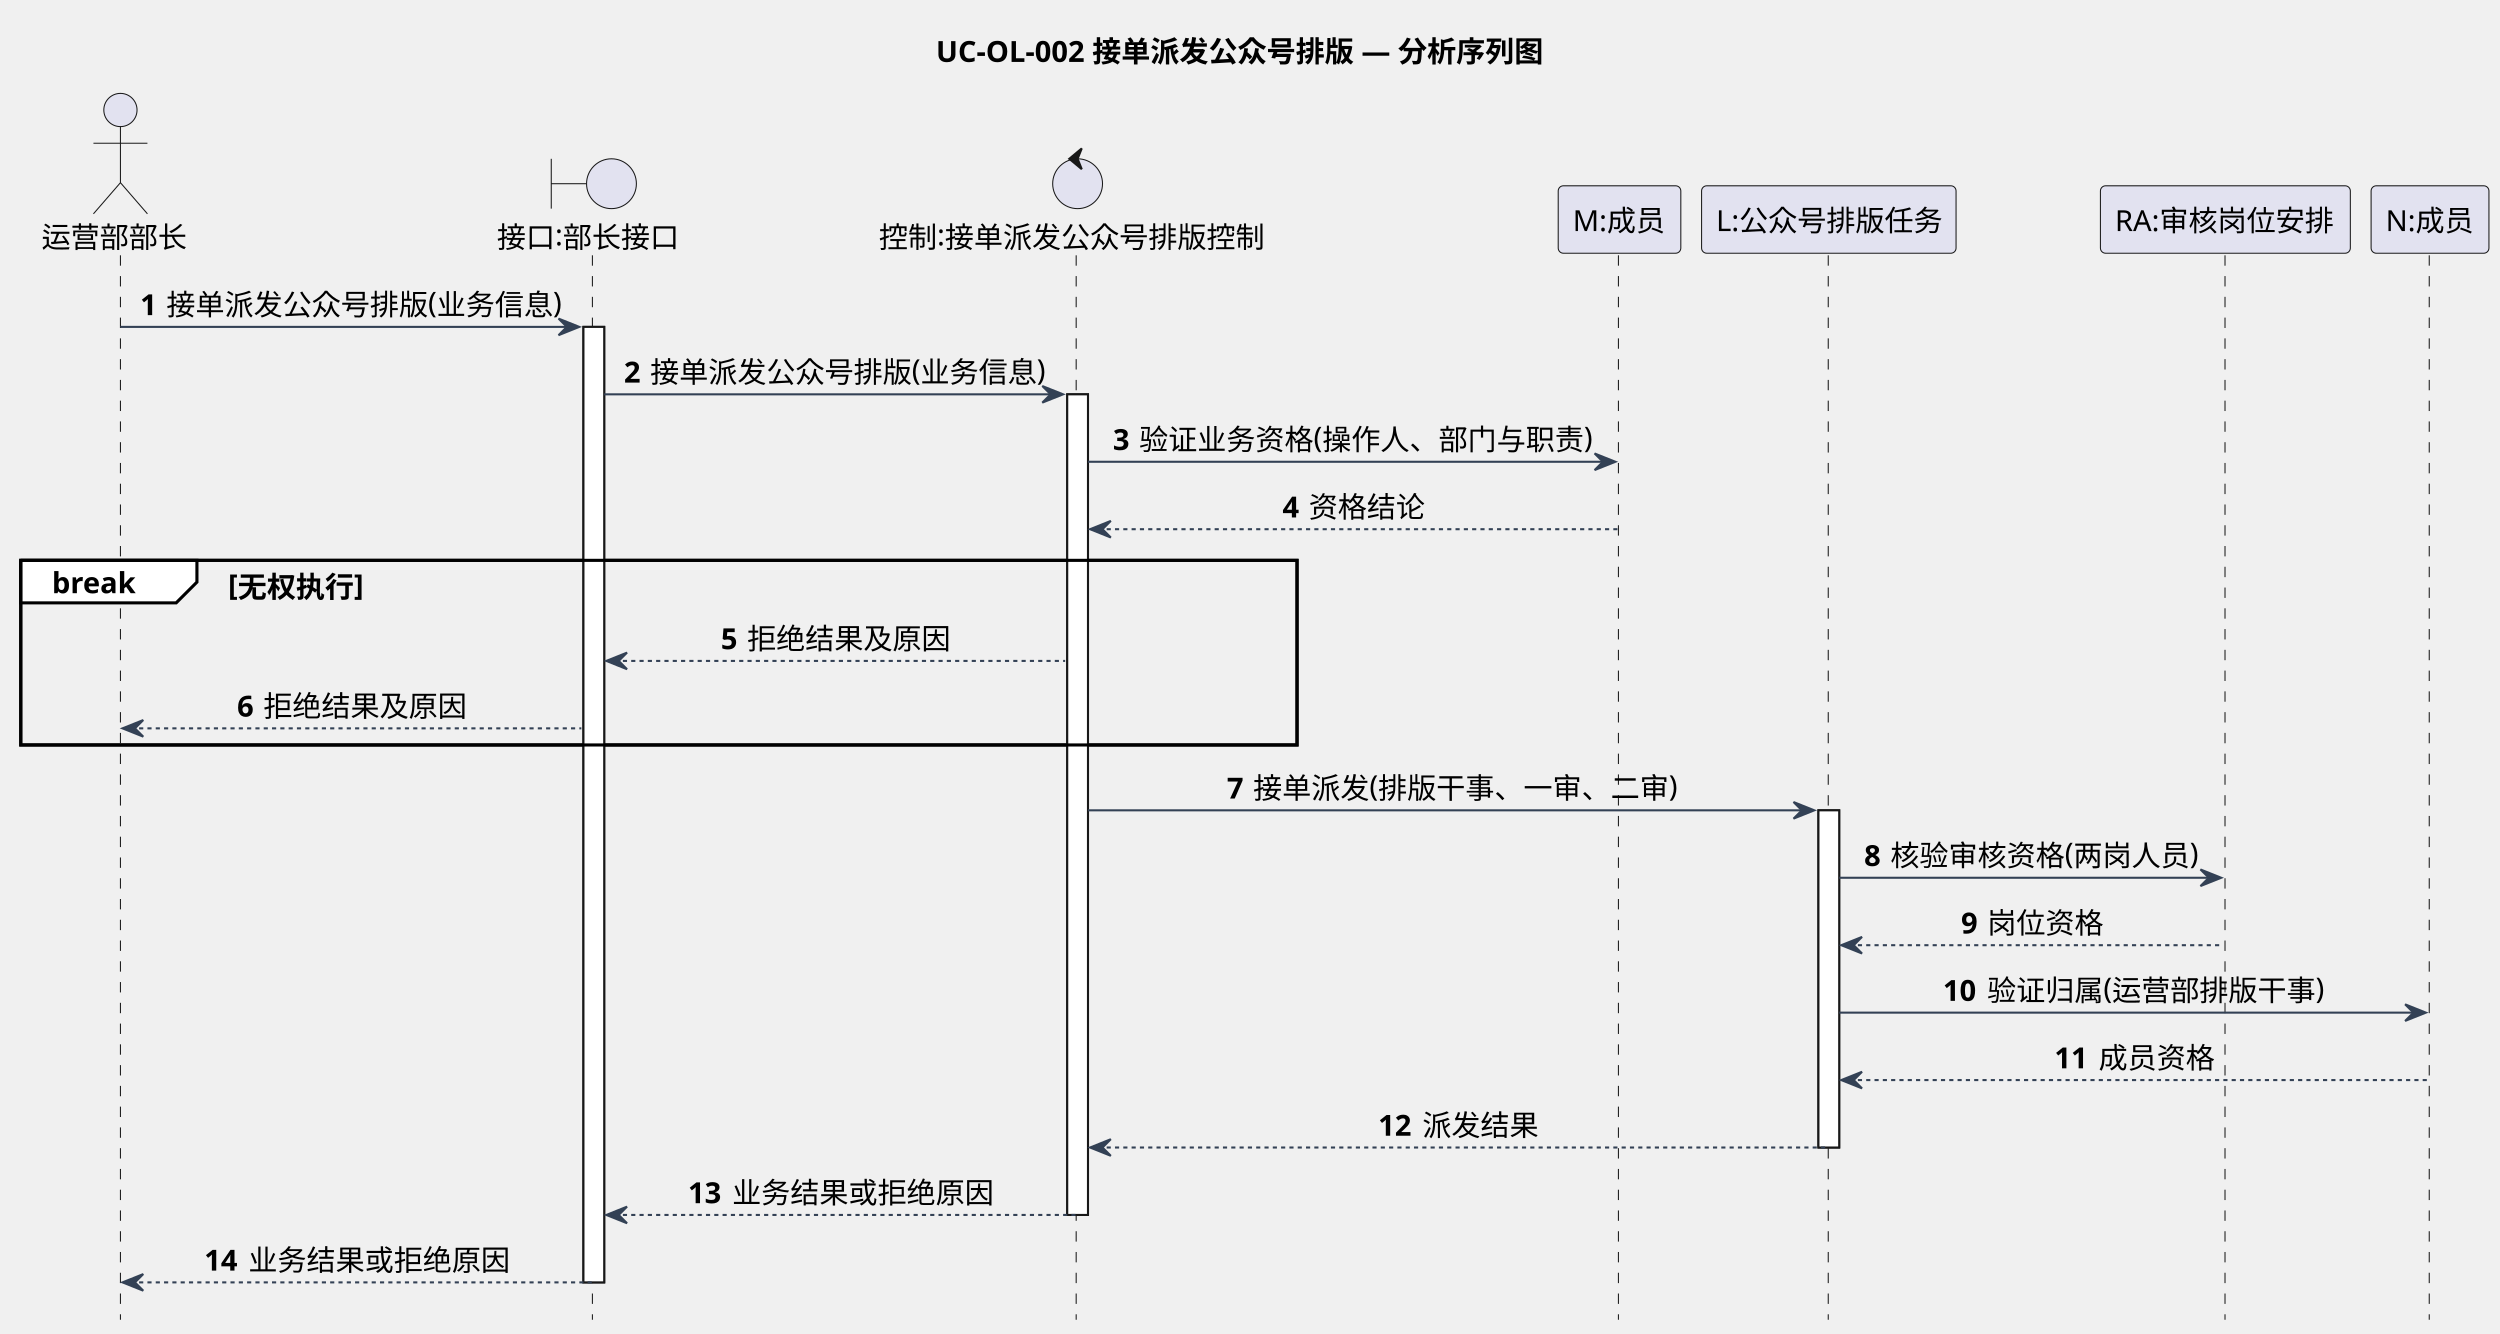
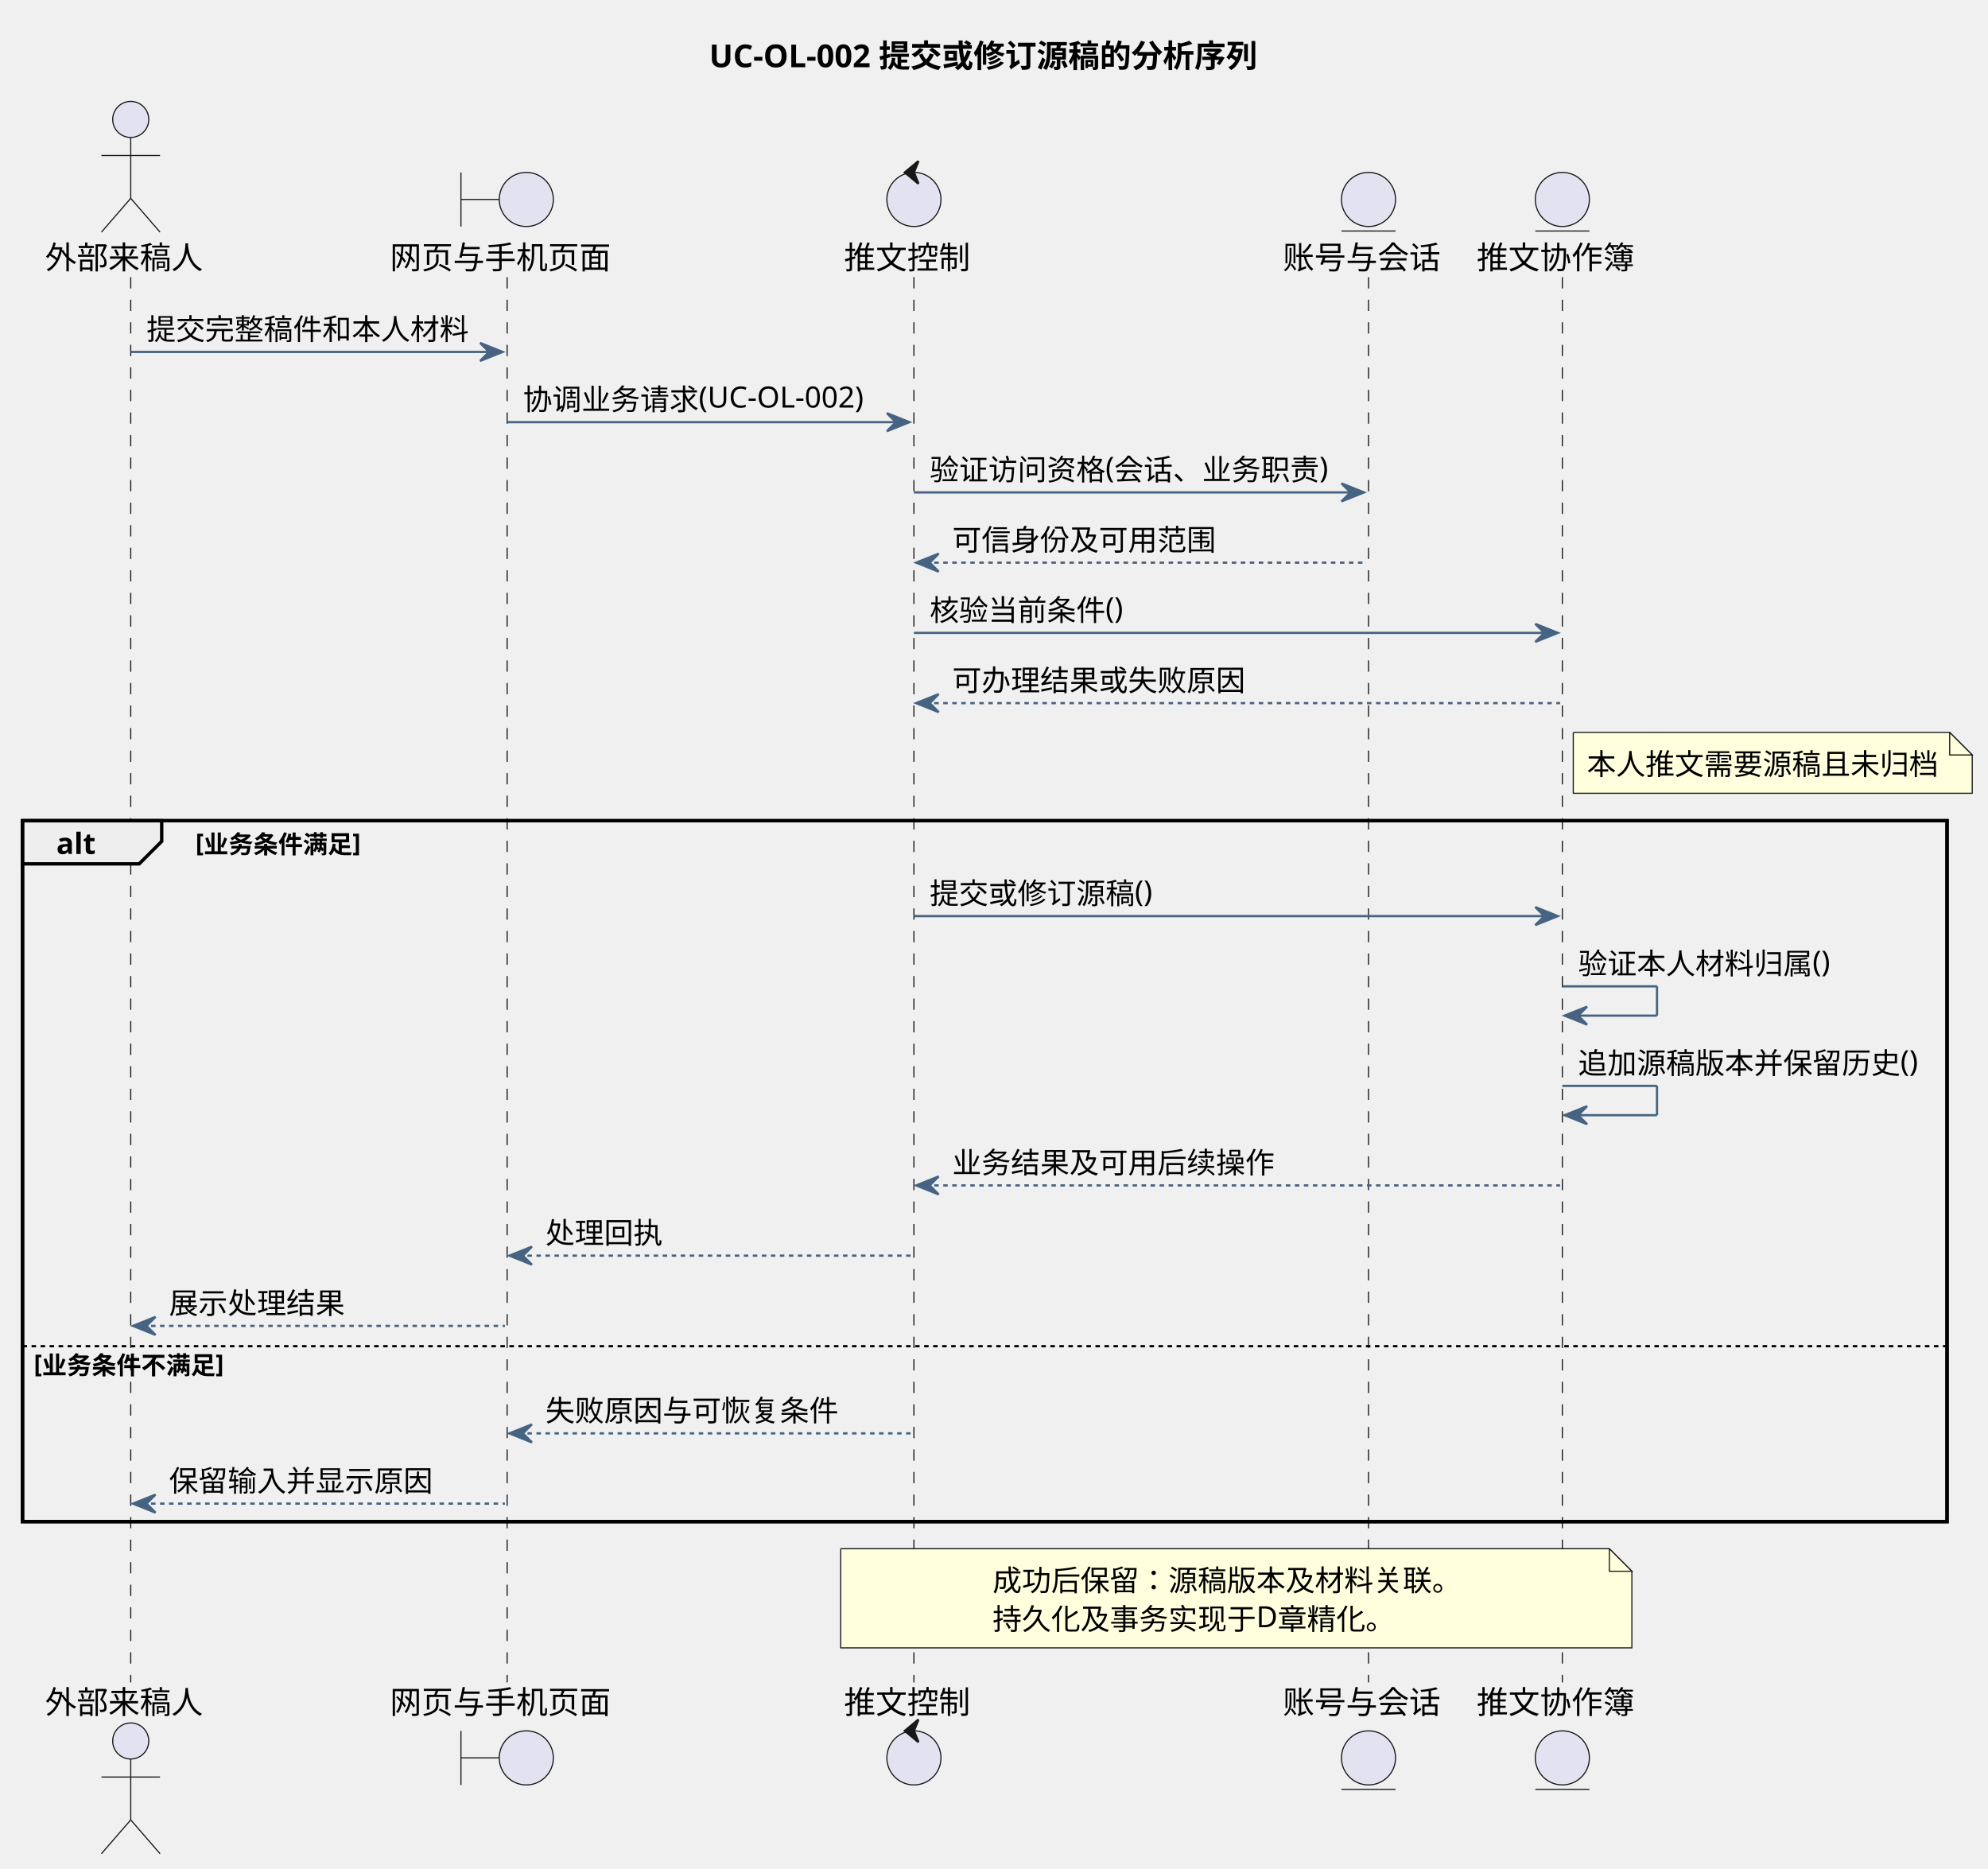
- <svg xmlns="http://www.w3.org/2000/svg" contentStyleType="text/css" height="642px" preserveAspectRatio="none" style="width:1204px;height:642px;background:#FFFFFF;" version="1.1" viewBox="0 0 1204 642" width="1204px" zoomAndPan="magnify">
+ <svg xmlns="http://www.w3.org/2000/svg" contentStyleType="text/css" height="829px" preserveAspectRatio="none" style="width:882px;height:829px;background:#FFFFFF;" version="1.1" viewBox="0 0 882 829" width="882px" zoomAndPan="magnify">
  <defs />
  <g>
-     <text fill="#000000" font-family="Microsoft YaHei" font-size="14" font-weight="bold" lengthAdjust="spacing" textLength="301.164" x="450.756" y="29.814">UC-OL-002 接单派发公众号排版 — 分析序列图</text>
-     <rect fill="#FFFFFF" height="460.163" style="stroke:#181818;stroke-width:1.0;" width="10" x="280.985" y="157.433" />
-     <rect fill="#FFFFFF" height="395.208" style="stroke:#181818;stroke-width:1.0;" width="10" x="513.971" y="189.91" />
-     <rect fill="#FFFFFF" height="162.388" style="stroke:#181818;stroke-width:1.0;" width="10" x="875.758" y="390.253" />
-     <rect fill="none" height="88.91" style="stroke:#000000;stroke-width:1.5;" width="614.656" x="10" y="269.865" />
-     <line style="stroke:#181818;stroke-width:0.5;stroke-dasharray:5.0,5.0;" x1="58" x2="58" y1="122.955" y2="635.596" />
-     <line style="stroke:#181818;stroke-width:0.5;stroke-dasharray:5.0,5.0;" x1="285.3" x2="285.3" y1="122.955" y2="635.596" />
-     <line style="stroke:#181818;stroke-width:0.5;stroke-dasharray:5.0,5.0;" x1="518.286" x2="518.286" y1="122.955" y2="635.596" />
-     <line style="stroke:#181818;stroke-width:0.5;stroke-dasharray:5.0,5.0;" x1="779.432" x2="779.432" y1="122.955" y2="635.596" />
-     <line style="stroke:#181818;stroke-width:0.5;stroke-dasharray:5.0,5.0;" x1="880.481" x2="880.481" y1="122.955" y2="635.596" />
-     <line style="stroke:#181818;stroke-width:0.5;stroke-dasharray:5.0,5.0;" x1="1071.563" x2="1071.563" y1="122.955" y2="635.596" />
-     <line style="stroke:#181818;stroke-width:0.5;stroke-dasharray:5.0,5.0;" x1="1169.923" x2="1169.923" y1="122.955" y2="635.596" />
-     <text fill="#000000" font-family="Microsoft YaHei" font-size="14" lengthAdjust="spacing" textLength="70" x="20" y="119.291">运营部部长</text>
+     <text fill="#000000" font-family="Microsoft YaHei" font-size="14" font-weight="bold" lengthAdjust="spacing" textLength="249.703" x="314.648" y="29.814">UC-OL-002 提交或修订源稿的分析序列</text>
+     <rect fill="none" height="310.938" style="stroke:#000000;stroke-width:1.5;" width="853.837" x="10" y="364.059" />
+     <line style="stroke:#181818;stroke-width:0.5;stroke-dasharray:5.0,5.0;" x1="58" x2="58" y1="122.955" y2="746.312" />
+     <line style="stroke:#181818;stroke-width:0.5;stroke-dasharray:5.0,5.0;" x1="225" x2="225" y1="122.955" y2="746.312" />
+     <line style="stroke:#181818;stroke-width:0.5;stroke-dasharray:5.0,5.0;" x1="405.47" x2="405.47" y1="122.955" y2="746.312" />
+     <line style="stroke:#181818;stroke-width:0.5;stroke-dasharray:5.0,5.0;" x1="607.153" x2="607.153" y1="122.955" y2="746.312" />
+     <line style="stroke:#181818;stroke-width:0.5;stroke-dasharray:5.0,5.0;" x1="693.153" x2="693.153" y1="122.955" y2="746.312" />
+     <text fill="#000000" font-family="Microsoft YaHei" font-size="14" lengthAdjust="spacing" textLength="70" x="20" y="119.291">外部来稿人</text>
    <ellipse cx="58" cy="52.977" fill="#E2E2F0" rx="8" ry="8" style="stroke:#181818;stroke-width:0.5;" />
    <path d="M58,60.977 L58,87.978 M45,68.978 L71,68.978 M58,87.978 L45,102.978 M58,87.978 L71,102.978 " fill="none" style="stroke:#181818;stroke-width:0.5;" />
-     <text fill="#000000" font-family="Microsoft YaHei" font-size="14" lengthAdjust="spacing" textLength="87.37" x="239.3" y="119.291">接口:部长接口</text>
-     <path d="M265.485,76.478 L265.485,100.478 M265.485,88.478 L282.485,88.478 " fill="none" style="stroke:#181818;stroke-width:0.5;" />
-     <ellipse cx="294.485" cy="88.478" fill="#E2E2F0" rx="12" ry="12" style="stroke:#181818;stroke-width:0.5;" />
-     <text fill="#000000" font-family="Microsoft YaHei" font-size="14" lengthAdjust="spacing" textLength="185.37" x="423.286" y="119.291">控制:接单派发公众号排版控制</text>
-     <ellipse cx="518.971" cy="88.478" fill="#E2E2F0" rx="12" ry="12" style="stroke:#181818;stroke-width:0.5;" />
-     <polygon fill="#181818" points="514.971,76.478,520.971,71.478,518.971,76.478,520.971,81.478,514.971,76.478" style="stroke:#181818;stroke-width:1.0;" />
-     <rect fill="#E2E2F0" height="32.477" rx="2.5" ry="2.5" style="stroke:#181818;stroke-width:0.5;" width="59.049" x="750.432" y="89.478" />
-     <text fill="#000000" font-family="Microsoft YaHei" font-size="14" lengthAdjust="spacing" textLength="45.049" x="757.432" y="111.291">M:成员</text>
-     <rect fill="#E2E2F0" height="32.477" rx="2.5" ry="2.5" style="stroke:#181818;stroke-width:0.5;" width="122.555" x="819.481" y="89.478" />
-     <text fill="#000000" font-family="Microsoft YaHei" font-size="14" lengthAdjust="spacing" textLength="108.555" x="826.481" y="111.291">L:公众号排版任务</text>
-     <rect fill="#E2E2F0" height="32.477" rx="2.5" ry="2.5" style="stroke:#181818;stroke-width:0.5;" width="120.36" x="1011.563" y="89.478" />
-     <text fill="#000000" font-family="Microsoft YaHei" font-size="14" lengthAdjust="spacing" textLength="106.36" x="1018.563" y="111.291">RA:审核岗位安排</text>
-     <rect fill="#E2E2F0" height="32.477" rx="2.5" ry="2.5" style="stroke:#181818;stroke-width:0.5;" width="56.752" x="1141.923" y="89.478" />
-     <text fill="#000000" font-family="Microsoft YaHei" font-size="14" lengthAdjust="spacing" textLength="42.752" x="1148.923" y="111.291">N:成员</text>
-     <rect fill="#FFFFFF" height="460.163" style="stroke:#181818;stroke-width:1.0;" width="10" x="280.985" y="157.433" />
-     <rect fill="#FFFFFF" height="395.208" style="stroke:#181818;stroke-width:1.0;" width="10" x="513.971" y="189.91" />
-     <rect fill="#FFFFFF" height="162.388" style="stroke:#181818;stroke-width:1.0;" width="10" x="875.758" y="390.253" />
-     <polygon fill="#334155" points="268.985,153.433,278.985,157.433,268.985,161.433,272.985,157.433" style="stroke:#334155;stroke-width:1.0;" />
-     <line style="stroke:#334155;stroke-width:1.0;" x1="58" x2="274.985" y1="157.433" y2="157.433" />
-     <text fill="#000000" font-family="Microsoft YaHei" font-size="14" font-weight="bold" lengthAdjust="spacing" textLength="8.634" x="67.5" y="151.769">1</text>
-     <text fill="#000000" font-family="Microsoft YaHei" font-size="14" lengthAdjust="spacing" textLength="191.352" x="80.134" y="151.769">接单派发公众号排版(业务信息)</text>
-     <polygon fill="#334155" points="501.971,185.91,511.971,189.91,501.971,193.91,505.971,189.91" style="stroke:#334155;stroke-width:1.0;" />
-     <line style="stroke:#334155;stroke-width:1.0;" x1="290.985" x2="507.971" y1="189.91" y2="189.91" />
-     <text fill="#000000" font-family="Microsoft YaHei" font-size="14" font-weight="bold" lengthAdjust="spacing" textLength="8.634" x="300.485" y="184.246">2</text>
-     <text fill="#000000" font-family="Microsoft YaHei" font-size="14" lengthAdjust="spacing" textLength="191.352" x="313.119" y="184.246">接单派发公众号排版(业务信息)</text>
-     <polygon fill="#334155" points="767.956,218.388,777.956,222.388,767.956,226.388,771.956,222.388" style="stroke:#334155;stroke-width:1.0;" />
-     <line style="stroke:#334155;stroke-width:1.0;" x1="523.971" x2="773.956" y1="222.388" y2="222.388" />
-     <text fill="#000000" font-family="Microsoft YaHei" font-size="14" font-weight="bold" lengthAdjust="spacing" textLength="8.634" x="535.971" y="216.724">3</text>
-     <text fill="#000000" font-family="Microsoft YaHei" font-size="14" lengthAdjust="spacing" textLength="219.352" x="548.605" y="216.724">验证业务资格(操作人、部门与职责)</text>
-     <polygon fill="#334155" points="534.971,250.865,524.971,254.865,534.971,258.865,530.971,254.865" style="stroke:#334155;stroke-width:1.0;" />
-     <line style="stroke:#334155;stroke-width:1.0;stroke-dasharray:2.0,2.0;" x1="528.971" x2="778.956" y1="254.865" y2="254.865" />
-     <text fill="#000000" font-family="Microsoft YaHei" font-size="14" font-weight="bold" lengthAdjust="spacing" textLength="8.634" x="617.646" y="249.201">4</text>
-     <text fill="#000000" font-family="Microsoft YaHei" font-size="14" lengthAdjust="spacing" textLength="56" x="630.28" y="249.201">资格结论</text>
-     <path d="M10,269.865 L94.84,269.865 L94.84,280.343 L84.84,290.343 L10,290.343 L10,269.865 " fill="#FFFFFF" style="stroke:#000000;stroke-width:1.5;" />
-     <rect fill="none" height="88.91" style="stroke:#000000;stroke-width:1.5;" width="614.656" x="10" y="269.865" />
-     <text fill="#000000" font-family="Microsoft YaHei" font-size="14" font-weight="bold" lengthAdjust="spacing" textLength="39.84" x="25" y="285.679">break</text>
-     <text fill="#000000" font-family="Microsoft YaHei" font-size="14" font-weight="bold" lengthAdjust="spacing" textLength="66.91" x="109.84" y="286.679">[无权执行]</text>
-     <polygon fill="#334155" points="301.985,314.298,291.985,318.298,301.985,322.298,297.985,318.298" style="stroke:#334155;stroke-width:1.0;" />
-     <line style="stroke:#334155;stroke-width:1.0;stroke-dasharray:2.0,2.0;" x1="295.985" x2="512.971" y1="318.298" y2="318.298" />
-     <text fill="#000000" font-family="Microsoft YaHei" font-size="14" font-weight="bold" lengthAdjust="spacing" textLength="8.634" x="347.161" y="312.634">5</text>
-     <text fill="#000000" font-family="Microsoft YaHei" font-size="14" lengthAdjust="spacing" textLength="98" x="359.795" y="312.634">拒绝结果及原因</text>
-     <polygon fill="#334155" points="69,346.775,59,350.775,69,354.775,65,350.775" style="stroke:#334155;stroke-width:1.0;" />
-     <line style="stroke:#334155;stroke-width:1.0;stroke-dasharray:2.0,2.0;" x1="63" x2="279.985" y1="350.775" y2="350.775" />
-     <text fill="#000000" font-family="Microsoft YaHei" font-size="14" font-weight="bold" lengthAdjust="spacing" textLength="8.634" x="114.176" y="345.111">6</text>
-     <text fill="#000000" font-family="Microsoft YaHei" font-size="14" lengthAdjust="spacing" textLength="98" x="126.81" y="345.111">拒绝结果及原因</text>
-     <polygon fill="#334155" points="863.758,386.253,873.758,390.253,863.758,394.253,867.758,390.253" style="stroke:#334155;stroke-width:1.0;" />
-     <line style="stroke:#334155;stroke-width:1.0;" x1="523.971" x2="869.758" y1="390.253" y2="390.253" />
-     <text fill="#000000" font-family="Microsoft YaHei" font-size="14" font-weight="bold" lengthAdjust="spacing" textLength="8.634" x="590.872" y="384.589">7</text>
-     <text fill="#000000" font-family="Microsoft YaHei" font-size="14" lengthAdjust="spacing" textLength="205.352" x="603.505" y="384.589">接单派发(排版干事、一审、二审)</text>
-     <polygon fill="#334155" points="1059.743,418.731,1069.743,422.731,1059.743,426.731,1063.743,422.731" style="stroke:#334155;stroke-width:1.0;" />
-     <line style="stroke:#334155;stroke-width:1.0;" x1="885.758" x2="1065.743" y1="422.731" y2="422.731" />
-     <text fill="#000000" font-family="Microsoft YaHei" font-size="14" font-weight="bold" lengthAdjust="spacing" textLength="8.634" x="897.758" y="417.066">8</text>
-     <text fill="#000000" font-family="Microsoft YaHei" font-size="14" lengthAdjust="spacing" textLength="149.352" x="910.392" y="417.066">核验审核资格(两岗人员)</text>
-     <polygon fill="#334155" points="896.758,451.208,886.758,455.208,896.758,459.208,892.758,455.208" style="stroke:#334155;stroke-width:1.0;" />
-     <line style="stroke:#334155;stroke-width:1.0;stroke-dasharray:2.0,2.0;" x1="890.758" x2="1070.743" y1="455.208" y2="455.208" />
-     <text fill="#000000" font-family="Microsoft YaHei" font-size="14" font-weight="bold" lengthAdjust="spacing" textLength="8.634" x="944.434" y="449.544">9</text>
-     <text fill="#000000" font-family="Microsoft YaHei" font-size="14" lengthAdjust="spacing" textLength="56" x="957.067" y="449.544">岗位资格</text>
-     <polygon fill="#334155" points="1158.299,483.685,1168.299,487.685,1158.299,491.685,1162.299,487.685" style="stroke:#334155;stroke-width:1.0;" />
-     <line style="stroke:#334155;stroke-width:1.0;" x1="885.758" x2="1164.299" y1="487.685" y2="487.685" />
-     <text fill="#000000" font-family="Microsoft YaHei" font-size="14" font-weight="bold" lengthAdjust="spacing" textLength="17.268" x="935.719" y="482.022">10</text>
-     <text fill="#000000" font-family="Microsoft YaHei" font-size="14" lengthAdjust="spacing" textLength="163.352" x="956.987" y="482.022">验证归属(运营部排版干事)</text>
-     <polygon fill="#334155" points="896.758,516.163,886.758,520.163,896.758,524.163,892.758,520.163" style="stroke:#334155;stroke-width:1.0;" />
-     <line style="stroke:#334155;stroke-width:1.0;stroke-dasharray:2.0,2.0;" x1="890.758" x2="1169.299" y1="520.163" y2="520.163" />
-     <text fill="#000000" font-family="Microsoft YaHei" font-size="14" font-weight="bold" lengthAdjust="spacing" textLength="17.268" x="989.395" y="514.499">11</text>
-     <text fill="#000000" font-family="Microsoft YaHei" font-size="14" lengthAdjust="spacing" textLength="56" x="1010.662" y="514.499">成员资格</text>
-     <polygon fill="#334155" points="534.971,548.641,524.971,552.641,534.971,556.641,530.971,552.641" style="stroke:#334155;stroke-width:1.0;" />
-     <line style="stroke:#334155;stroke-width:1.0;stroke-dasharray:2.0,2.0;" x1="528.971" x2="879.758" y1="552.641" y2="552.641" />
-     <text fill="#000000" font-family="Microsoft YaHei" font-size="14" font-weight="bold" lengthAdjust="spacing" textLength="17.268" x="663.731" y="546.977">12</text>
-     <text fill="#000000" font-family="Microsoft YaHei" font-size="14" lengthAdjust="spacing" textLength="56" x="684.998" y="546.977">派发结果</text>
-     <polygon fill="#334155" points="301.985,581.118,291.985,585.118,301.985,589.118,297.985,585.118" style="stroke:#334155;stroke-width:1.0;" />
-     <line style="stroke:#334155;stroke-width:1.0;stroke-dasharray:2.0,2.0;" x1="295.985" x2="517.971" y1="585.118" y2="585.118" />
-     <text fill="#000000" font-family="Microsoft YaHei" font-size="14" font-weight="bold" lengthAdjust="spacing" textLength="17.268" x="331.344" y="579.454">13</text>
-     <text fill="#000000" font-family="Microsoft YaHei" font-size="14" lengthAdjust="spacing" textLength="126" x="352.612" y="579.454">业务结果或拒绝原因</text>
-     <polygon fill="#334155" points="69,613.596,59,617.596,69,621.596,65,617.596" style="stroke:#334155;stroke-width:1.0;" />
-     <line style="stroke:#334155;stroke-width:1.0;stroke-dasharray:2.0,2.0;" x1="63" x2="284.985" y1="617.596" y2="617.596" />
-     <text fill="#000000" font-family="Microsoft YaHei" font-size="14" font-weight="bold" lengthAdjust="spacing" textLength="17.268" x="98.359" y="611.932">14</text>
-     <text fill="#000000" font-family="Microsoft YaHei" font-size="14" lengthAdjust="spacing" textLength="126" x="119.626" y="611.932">业务结果或拒绝原因</text>
+     <text fill="#000000" font-family="Microsoft YaHei" font-size="14" lengthAdjust="spacing" textLength="70" x="20" y="760.125">外部来稿人</text>
+     <ellipse cx="58" cy="772.29" fill="#E2E2F0" rx="8" ry="8" style="stroke:#181818;stroke-width:0.5;" />
+     <path d="M58,780.29 L58,807.29 M45,788.29 L71,788.29 M58,807.29 L45,822.29 M58,807.29 L71,822.29 " fill="none" style="stroke:#181818;stroke-width:0.5;" />
+     <text fill="#000000" font-family="Microsoft YaHei" font-size="14" lengthAdjust="spacing" textLength="98" x="173" y="119.291">网页与手机页面</text>
+     <path d="M204.5,76.478 L204.5,100.478 M204.5,88.478 L221.5,88.478 " fill="none" style="stroke:#181818;stroke-width:0.5;" />
+     <ellipse cx="233.5" cy="88.478" fill="#E2E2F0" rx="12" ry="12" style="stroke:#181818;stroke-width:0.5;" />
+     <text fill="#000000" font-family="Microsoft YaHei" font-size="14" lengthAdjust="spacing" textLength="98" x="173" y="760.125">网页与手机页面</text>
+     <path d="M204.5,767.79 L204.5,791.79 M204.5,779.79 L221.5,779.79 " fill="none" style="stroke:#181818;stroke-width:0.5;" />
+     <ellipse cx="233.5" cy="779.79" fill="#E2E2F0" rx="12" ry="12" style="stroke:#181818;stroke-width:0.5;" />
+     <text fill="#000000" font-family="Microsoft YaHei" font-size="14" lengthAdjust="spacing" textLength="56" x="374.47" y="119.291">推文控制</text>
+     <ellipse cx="405.47" cy="88.478" fill="#E2E2F0" rx="12" ry="12" style="stroke:#181818;stroke-width:0.5;" />
+     <polygon fill="#181818" points="401.47,76.478,407.47,71.478,405.47,76.478,407.47,81.478,401.47,76.478" style="stroke:#181818;stroke-width:1.0;" />
+     <text fill="#000000" font-family="Microsoft YaHei" font-size="14" lengthAdjust="spacing" textLength="56" x="374.47" y="760.125">推文控制</text>
+     <ellipse cx="405.47" cy="779.79" fill="#E2E2F0" rx="12" ry="12" style="stroke:#181818;stroke-width:0.5;" />
+     <polygon fill="#181818" points="401.47,767.79,407.47,762.79,405.47,767.79,407.47,772.79,401.47,767.79" style="stroke:#181818;stroke-width:1.0;" />
+     <text fill="#000000" font-family="Microsoft YaHei" font-size="14" lengthAdjust="spacing" textLength="70" x="569.153" y="119.291">账号与会话</text>
+     <ellipse cx="607.153" cy="88.478" fill="#E2E2F0" rx="12" ry="12" style="stroke:#181818;stroke-width:0.5;" />
+     <line style="stroke:#181818;stroke-width:0.5;" x1="595.153" x2="619.153" y1="102.478" y2="102.478" />
+     <text fill="#000000" font-family="Microsoft YaHei" font-size="14" lengthAdjust="spacing" textLength="70" x="569.153" y="760.125">账号与会话</text>
+     <ellipse cx="607.153" cy="779.79" fill="#E2E2F0" rx="12" ry="12" style="stroke:#181818;stroke-width:0.5;" />
+     <line style="stroke:#181818;stroke-width:0.5;" x1="595.153" x2="619.153" y1="793.79" y2="793.79" />
+     <text fill="#000000" font-family="Microsoft YaHei" font-size="14" lengthAdjust="spacing" textLength="70" x="655.153" y="119.291">推文协作簿</text>
+     <ellipse cx="693.153" cy="88.478" fill="#E2E2F0" rx="12" ry="12" style="stroke:#181818;stroke-width:0.5;" />
+     <line style="stroke:#181818;stroke-width:0.5;" x1="681.153" x2="705.153" y1="102.478" y2="102.478" />
+     <text fill="#000000" font-family="Microsoft YaHei" font-size="14" lengthAdjust="spacing" textLength="70" x="655.153" y="760.125">推文协作簿</text>
+     <ellipse cx="693.153" cy="779.79" fill="#E2E2F0" rx="12" ry="12" style="stroke:#181818;stroke-width:0.5;" />
+     <line style="stroke:#181818;stroke-width:0.5;" x1="681.153" x2="705.153" y1="793.79" y2="793.79" />
+     <polygon fill="#466482" points="213,152.113,223,156.113,213,160.113,217,156.113" style="stroke:#466482;stroke-width:1.0;" />
+     <line style="stroke:#466482;stroke-width:1.0;" x1="58" x2="219" y1="156.113" y2="156.113" />
+     <text fill="#000000" font-family="Microsoft YaHei" font-size="13" lengthAdjust="spacing" textLength="143" x="65" y="150.71">提交完整稿件和本人材料</text>
+     <polygon fill="#466482" points="393.47,183.27,403.47,187.27,393.47,191.27,397.47,187.27" style="stroke:#466482;stroke-width:1.0;" />
+     <line style="stroke:#466482;stroke-width:1.0;" x1="225" x2="399.47" y1="187.27" y2="187.27" />
+     <text fill="#000000" font-family="Microsoft YaHei" font-size="13" lengthAdjust="spacing" textLength="156.47" x="232" y="181.868">协调业务请求(UC-OL-002)</text>
+     <polygon fill="#466482" points="595.153,214.428,605.153,218.428,595.153,222.428,599.153,218.428" style="stroke:#466482;stroke-width:1.0;" />
+     <line style="stroke:#466482;stroke-width:1.0;" x1="405.47" x2="601.153" y1="218.428" y2="218.428" />
+     <text fill="#000000" font-family="Microsoft YaHei" font-size="13" lengthAdjust="spacing" textLength="177.684" x="412.47" y="213.026">验证访问资格(会话、业务职责)</text>
+     <polygon fill="#466482" points="416.47,245.586,406.47,249.586,416.47,253.586,412.47,249.586" style="stroke:#466482;stroke-width:1.0;" />
+     <line style="stroke:#466482;stroke-width:1.0;stroke-dasharray:2.0,2.0;" x1="410.47" x2="606.153" y1="249.586" y2="249.586" />
+     <text fill="#000000" font-family="Microsoft YaHei" font-size="13" lengthAdjust="spacing" textLength="117" x="422.47" y="244.184">可信身份及可用范围</text>
+     <polygon fill="#466482" points="681.153,276.744,691.153,280.744,681.153,284.744,685.153,280.744" style="stroke:#466482;stroke-width:1.0;" />
+     <line style="stroke:#466482;stroke-width:1.0;" x1="405.47" x2="687.153" y1="280.744" y2="280.744" />
+     <text fill="#000000" font-family="Microsoft YaHei" font-size="13" lengthAdjust="spacing" textLength="86.684" x="412.47" y="275.341">核验当前条件()</text>
+     <polygon fill="#466482" points="416.47,307.901,406.47,311.901,416.47,315.901,412.47,311.901" style="stroke:#466482;stroke-width:1.0;" />
+     <line style="stroke:#466482;stroke-width:1.0;stroke-dasharray:2.0,2.0;" x1="410.47" x2="692.153" y1="311.901" y2="311.901" />
+     <text fill="#000000" font-family="Microsoft YaHei" font-size="13" lengthAdjust="spacing" textLength="130" x="422.47" y="306.499">可办理结果或失败原因</text>
+     <path d="M698,324.901 L698,351.901 L875,351.901 L875,334.901 L865,324.901 L698,324.901 " fill="#FEFFDD" style="stroke:#181818;stroke-width:0.5;" />
+     <path d="M865,324.901 L865,334.901 L875,334.901 L865,324.901 " fill="#FEFFDD" style="stroke:#181818;stroke-width:0.5;" />
+     <text fill="#000000" font-family="Microsoft YaHei" font-size="13" lengthAdjust="spacing" textLength="156" x="704" y="343.657">本人推文需要源稿且未归档</text>
+     <path d="M10,364.059 L71.739,364.059 L71.739,373.217 L61.739,383.217 L10,383.217 L10,364.059 " fill="#EEEEEE" style="stroke:#000000;stroke-width:1.5;" />
+     <rect fill="none" height="310.938" style="stroke:#000000;stroke-width:1.5;" width="853.837" x="10" y="364.059" />
+     <text fill="#000000" font-family="Microsoft YaHei" font-size="13" font-weight="bold" lengthAdjust="spacing" textLength="16.739" x="25" y="378.815">alt</text>
+     <text fill="#000000" font-family="Microsoft YaHei" font-size="11" font-weight="bold" lengthAdjust="spacing" textLength="74.572" x="86.739" y="377.698">[业务条件满足]</text>
+     <polygon fill="#466482" points="681.153,402.375,691.153,406.375,681.153,410.375,685.153,406.375" style="stroke:#466482;stroke-width:1.0;" />
+     <line style="stroke:#466482;stroke-width:1.0;" x1="405.47" x2="687.153" y1="406.375" y2="406.375" />
+     <text fill="#000000" font-family="Microsoft YaHei" font-size="13" lengthAdjust="spacing" textLength="99.684" x="412.47" y="400.972">提交或修订源稿()</text>
+     <line style="stroke:#466482;stroke-width:1.0;" x1="693.153" x2="735.153" y1="437.532" y2="437.532" />
+     <line style="stroke:#466482;stroke-width:1.0;" x1="735.153" x2="735.153" y1="437.532" y2="450.532" />
+     <line style="stroke:#466482;stroke-width:1.0;" x1="694.153" x2="735.153" y1="450.532" y2="450.532" />
+     <polygon fill="#466482" points="704.153,446.532,694.153,450.532,704.153,454.532,700.153,450.532" style="stroke:#466482;stroke-width:1.0;" />
+     <text fill="#000000" font-family="Microsoft YaHei" font-size="13" lengthAdjust="spacing" textLength="112.684" x="700.153" y="432.13">验证本人材料归属()</text>
+     <line style="stroke:#466482;stroke-width:1.0;" x1="693.153" x2="735.153" y1="481.69" y2="481.69" />
+     <line style="stroke:#466482;stroke-width:1.0;" x1="735.153" x2="735.153" y1="481.69" y2="494.69" />
+     <line style="stroke:#466482;stroke-width:1.0;" x1="694.153" x2="735.153" y1="494.69" y2="494.69" />
+     <polygon fill="#466482" points="704.153,490.69,694.153,494.69,704.153,498.69,700.153,494.69" style="stroke:#466482;stroke-width:1.0;" />
+     <text fill="#000000" font-family="Microsoft YaHei" font-size="13" lengthAdjust="spacing" textLength="151.684" x="700.153" y="476.288">追加源稿版本并保留历史()</text>
+     <polygon fill="#466482" points="416.47,521.848,406.47,525.848,416.47,529.848,412.47,525.848" style="stroke:#466482;stroke-width:1.0;" />
+     <line style="stroke:#466482;stroke-width:1.0;stroke-dasharray:2.0,2.0;" x1="410.47" x2="692.153" y1="525.848" y2="525.848" />
+     <text fill="#000000" font-family="Microsoft YaHei" font-size="13" lengthAdjust="spacing" textLength="143" x="422.47" y="520.445">业务结果及可用后续操作</text>
+     <polygon fill="#466482" points="236,553.005,226,557.005,236,561.005,232,557.005" style="stroke:#466482;stroke-width:1.0;" />
+     <line style="stroke:#466482;stroke-width:1.0;stroke-dasharray:2.0,2.0;" x1="230" x2="404.47" y1="557.005" y2="557.005" />
+     <text fill="#000000" font-family="Microsoft YaHei" font-size="13" lengthAdjust="spacing" textLength="52" x="242" y="551.603">处理回执</text>
+     <polygon fill="#466482" points="69,584.163,59,588.163,69,592.163,65,588.163" style="stroke:#466482;stroke-width:1.0;" />
+     <line style="stroke:#466482;stroke-width:1.0;stroke-dasharray:2.0,2.0;" x1="63" x2="224" y1="588.163" y2="588.163" />
+     <text fill="#000000" font-family="Microsoft YaHei" font-size="13" lengthAdjust="spacing" textLength="78" x="75" y="582.761">展示处理结果</text>
+     <line style="stroke:#000000;stroke-width:1.0;stroke-dasharray:2.0,2.0;" x1="10" x2="863.837" y1="597.163" y2="597.163" />
+     <text fill="#000000" font-family="Microsoft YaHei" font-size="11" font-weight="bold" lengthAdjust="spacing" textLength="85.572" x="15" y="608.802">[业务条件不满足]</text>
+     <polygon fill="#466482" points="236,631.839,226,635.839,236,639.839,232,635.839" style="stroke:#466482;stroke-width:1.0;" />
+     <line style="stroke:#466482;stroke-width:1.0;stroke-dasharray:2.0,2.0;" x1="230" x2="404.47" y1="635.839" y2="635.839" />
+     <text fill="#000000" font-family="Microsoft YaHei" font-size="13" lengthAdjust="spacing" textLength="130" x="242" y="630.437">失败原因与可恢复条件</text>
+     <polygon fill="#466482" points="69,662.997,59,666.997,69,670.997,65,666.997" style="stroke:#466482;stroke-width:1.0;" />
+     <line style="stroke:#466482;stroke-width:1.0;stroke-dasharray:2.0,2.0;" x1="63" x2="224" y1="666.997" y2="666.997" />
+     <text fill="#000000" font-family="Microsoft YaHei" font-size="13" lengthAdjust="spacing" textLength="117" x="75" y="661.594">保留输入并显示原因</text>
+     <path d="M373,686.997 L373,730.997 L724,730.997 L724,696.997 L714,686.997 L373,686.997 " fill="#FEFFDD" style="stroke:#181818;stroke-width:0.5;" />
+     <path d="M714,686.997 L714,696.997 L724,696.997 L714,686.997 " fill="#FEFFDD" style="stroke:#181818;stroke-width:0.5;" />
+     <text fill="#000000" font-family="Microsoft YaHei" font-size="13" lengthAdjust="spacing" textLength="208" x="440.342" y="705.752">成功后保留：源稿版本及材料关联。</text>
+     <text fill="#000000" font-family="Microsoft YaHei" font-size="13" lengthAdjust="spacing" textLength="178.902" x="440.342" y="722.91">持久化及事务实现于D章精化。</text>
  </g>
</svg>
